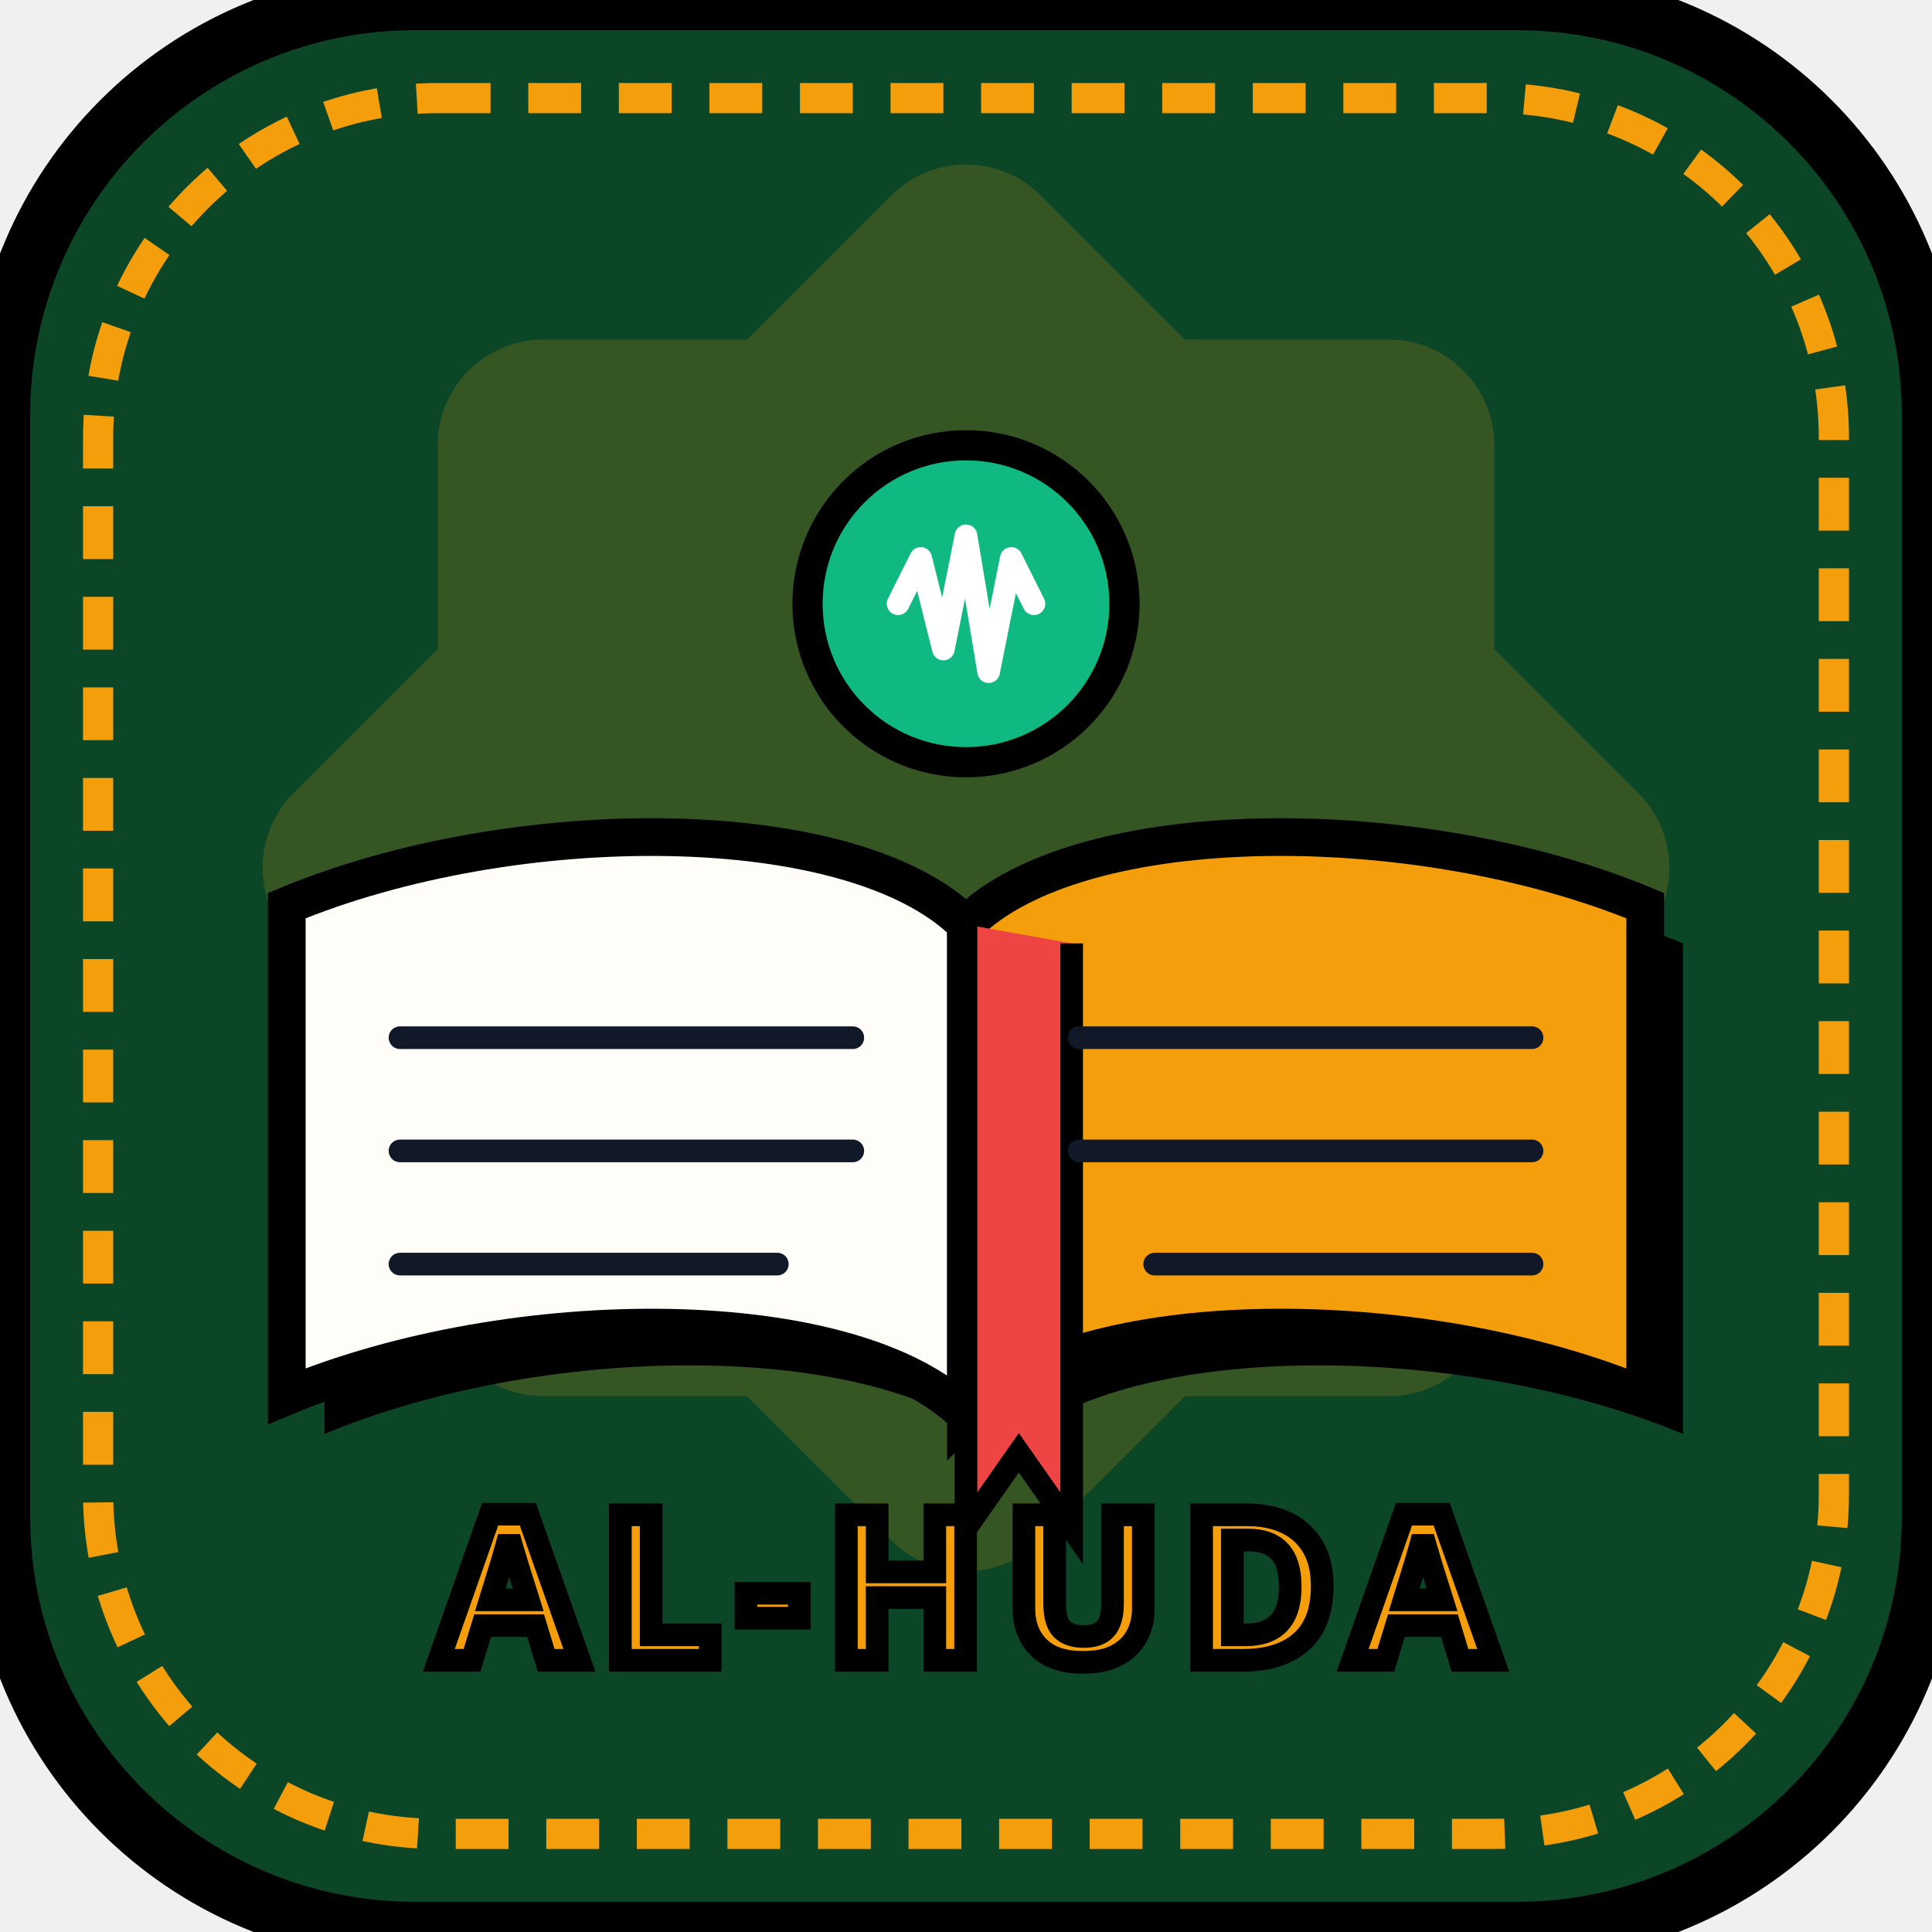
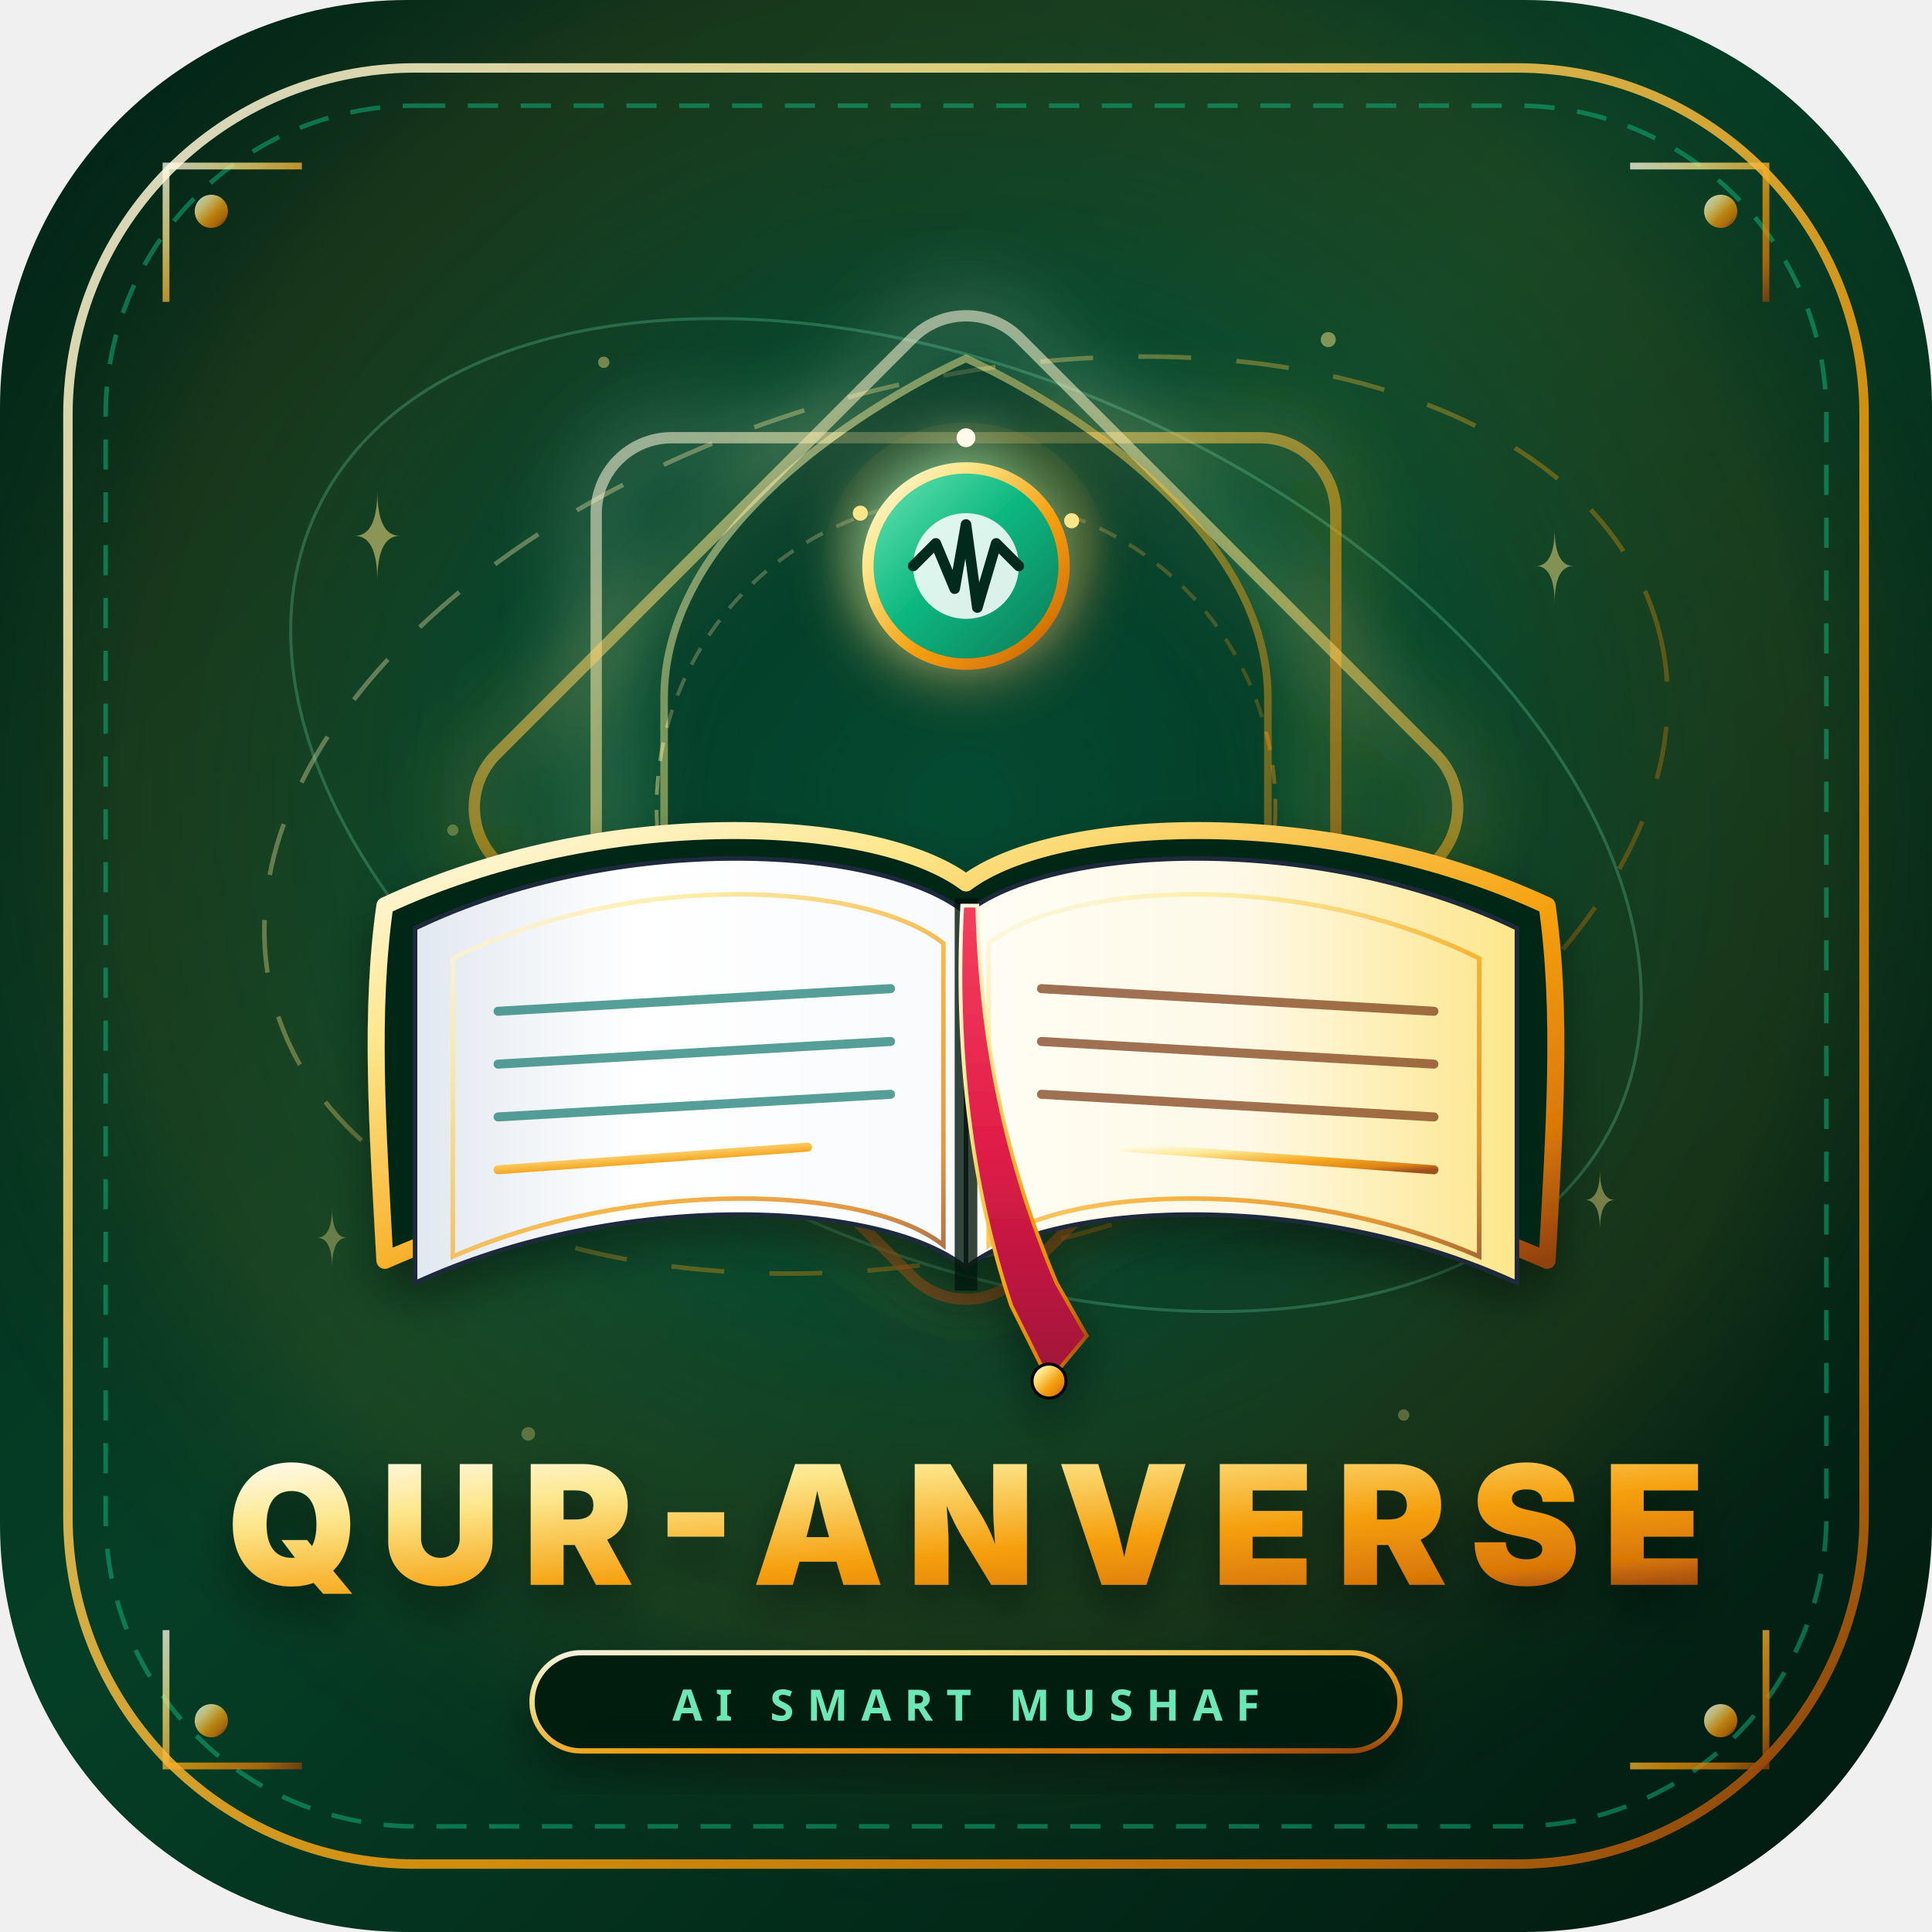
- <svg xmlns="http://www.w3.org/2000/svg" viewBox="0 0 512 512" width="512" height="512">
-   <rect width="512" height="512" rx="110" fill="#0B4627" stroke="#000000" stroke-width="16" />
-   <rect x="26" y="26" width="460" height="460" rx="90" fill="none" stroke="#F59E0B" stroke-width="8" stroke-dasharray="14 10" />
-   <g transform="translate(256, 230)" fill="#F59E0B" opacity="0.18">
-     <rect x="-140" y="-140" width="280" height="280" rx="28" />
-     <rect x="-140" y="-140" width="280" height="280" rx="28" transform="rotate(45)" />
+ <svg xmlns="http://www.w3.org/2000/svg" viewBox="0 0 512 512" width="192" height="192">
+   <defs>
+     <linearGradient id="bgGrad" x1="0%" y1="0%" x2="100%" y2="100%">
+       <stop offset="0%" stop-color="#022316" />
+       <stop offset="45%" stop-color="#053e26" />
+       <stop offset="100%" stop-color="#01180e" />
+     </linearGradient>
+     <radialGradient id="nebulaGlow" cx="50%" cy="42%" r="58%">
+       <stop offset="0%" stop-color="#10B981" stop-opacity="0.32" />
+       <stop offset="40%" stop-color="#059669" stop-opacity="0.18" />
+       <stop offset="75%" stop-color="#F59E0B" stop-opacity="0.08" />
+       <stop offset="100%" stop-color="#000000" stop-opacity="0" />
+     </radialGradient>
+     <linearGradient id="goldMetallic" x1="0%" y1="0%" x2="100%" y2="100%">
+       <stop offset="0%" stop-color="#FFFBEB" />
+       <stop offset="25%" stop-color="#FDE68A" />
+       <stop offset="60%" stop-color="#F59E0B" />
+       <stop offset="85%" stop-color="#D97706" />
+       <stop offset="100%" stop-color="#92400E" />
+     </linearGradient>
+     <linearGradient id="pageLeftGrad" x1="100%" y1="50%" x2="0%" y2="50%">
+       <stop offset="0%" stop-color="#F8FAFC" />
+       <stop offset="60%" stop-color="#FFFFFF" />
+       <stop offset="100%" stop-color="#E2E8F0" />
+     </linearGradient>
+     <linearGradient id="pageRightGrad" x1="0%" y1="50%" x2="100%" y2="50%">
+       <stop offset="0%" stop-color="#FFFDF5" />
+       <stop offset="50%" stop-color="#FEF9E7" />
+       <stop offset="100%" stop-color="#FDE68A" />
+     </linearGradient>
+     <linearGradient id="ribbonGrad" x1="0%" y1="0%" x2="0%" y2="100%">
+       <stop offset="0%" stop-color="#F43F5E" />
+       <stop offset="50%" stop-color="#E11D48" />
+       <stop offset="100%" stop-color="#9F1239" />
+     </linearGradient>
+     <linearGradient id="emeraldOrbGrad" x1="0%" y1="0%" x2="100%" y2="100%">
+       <stop offset="0%" stop-color="#6EE7B7" />
+       <stop offset="45%" stop-color="#10B981" />
+       <stop offset="100%" stop-color="#047857" />
+     </linearGradient>
+     <filter id="glowSoft" x="-20%" y="-20%" width="140%" height="140%">
+       <feGaussianBlur stdDeviation="8" result="blur" />
+       <feMerge>
+         <feMergeNode in="blur" />
+         <feMergeNode in="SourceGraphic" />
+       </feMerge>
+     </filter>
+     <filter id="glowGold" x="-30%" y="-30%" width="160%" height="160%">
+       <feGaussianBlur stdDeviation="10" result="blur" />
+       <feComponentTransfer in="blur" result="boost">
+         <feFuncA type="linear" slope="1.5" />
+       </feComponentTransfer>
+       <feMerge>
+         <feMergeNode in="boost" />
+         <feMergeNode in="SourceGraphic" />
+       </feMerge>
+     </filter>
+     <filter id="subtleShadow" x="-15%" y="-15%" width="130%" height="130%">
+       <feDropShadow dx="0" dy="6" stdDeviation="6" flood-color="#000000" flood-opacity="0.4" />
+     </filter>
+   </defs>
+   <rect width="512" height="512" rx="108" fill="url(#bgGrad)" />
+   <rect width="512" height="512" rx="108" fill="url(#nebulaGlow)" />
+   <rect x="18" y="18" width="476" height="476" rx="92" fill="none" stroke="url(#goldMetallic)" stroke-width="2.5" opacity="0.85" />
+   <rect x="28" y="28" width="456" height="456" rx="82" fill="none" stroke="#10B981" stroke-width="1.2" stroke-dasharray="8 6" opacity="0.5" />
+   <g stroke="url(#goldMetallic)" stroke-width="1.8" fill="none" opacity="0.75">
+     <path d="M 44 80 L 44 44 L 80 44" />
+     <circle cx="56" cy="56" r="3.5" fill="url(#goldMetallic)" />
+     <path d="M 468 80 L 468 44 L 432 44" />
+     <circle cx="456" cy="56" r="3.5" fill="url(#goldMetallic)" />
+     <path d="M 44 432 L 44 468 L 80 468" />
+     <circle cx="56" cy="456" r="3.5" fill="url(#goldMetallic)" />
+     <path d="M 468 432 L 468 468 L 432 468" />
+     <circle cx="456" cy="456" r="3.5" fill="url(#goldMetallic)" />
  </g>
-   <g transform="translate(256, 210)">
-     <path d="M -180 30 C -120 5, -30 5, 0 35 C 30 5, 120 5, 180 30 L 180 160 C 120 135, 30 135, 0 165 C -30 135, -120 135, -180 160 Z" fill="#000000" transform="translate(10, 10)" />
-     <path d="M -180 30 C -120 5, -30 5, 0 35 L 0 165 C -30 135, -120 135, -180 160 Z" fill="#FFFDF7" stroke="#000000" stroke-width="10" />
-     <path d="M 0 35 C 30 5, 120 5, 180 30 L 180 160 C 120 135, 30 135, 0 165 Z" fill="#F59E0B" stroke="#000000" stroke-width="10" />
-     <path d="M 0 35 L 0 195 L 14 175 L 28 195 L 28 40" fill="#EF4444" stroke="#000000" stroke-width="6" />
-     <line x1="-150" y1="65" x2="-30" y2="65" stroke="#111827" stroke-width="6" stroke-linecap="round" />
-     <line x1="-150" y1="95" x2="-30" y2="95" stroke="#111827" stroke-width="6" stroke-linecap="round" />
-     <line x1="-150" y1="125" x2="-50" y2="125" stroke="#111827" stroke-width="6" stroke-linecap="round" />
-     <line x1="30" y1="65" x2="150" y2="65" stroke="#111827" stroke-width="6" stroke-linecap="round" />
-     <line x1="30" y1="95" x2="150" y2="95" stroke="#111827" stroke-width="6" stroke-linecap="round" />
-     <line x1="50" y1="125" x2="150" y2="125" stroke="#111827" stroke-width="6" stroke-linecap="round" />
-     <g transform="translate(0, -50)">
-       <circle cx="0" cy="0" r="42" fill="#10B981" stroke="#000000" stroke-width="8" />
-       <path d="M -18 0 L -12 -12 L -6 12 L 0 -18 L 6 18 L 12 -12 L 18 0" stroke="#FFFFFF" stroke-width="6" stroke-linecap="round" stroke-linejoin="round" fill="none" />
+   <g fill="#FDE68A" opacity="0.6">
+     <path d="M 100 130 Q 100 142 106 142 Q 100 142 100 154 Q 100 142 94 142 Q 100 142 100 130 Z" opacity="0.85" />
+     <path d="M 412 140 Q 412 150 417 150 Q 412 150 412 160 Q 412 150 407 150 Q 412 150 412 140 Z" opacity="0.8" />
+     <path d="M 88 320 Q 88 328 92 328 Q 88 328 88 336 Q 88 328 84 328 Q 88 328 88 320 Z" opacity="0.6" />
+     <path d="M 424 310 Q 424 318 428 318 Q 424 318 424 326 Q 424 318 420 318 Q 424 318 424 310 Z" opacity="0.7" />
+     <circle cx="160" cy="96" r="1.5" opacity="0.7" />
+     <circle cx="352" cy="90" r="2" opacity="0.8" />
+     <circle cx="120" cy="220" r="1.5" opacity="0.5" />
+     <circle cx="390" cy="240" r="1.5" opacity="0.6" />
+     <circle cx="140" cy="380" r="1.8" opacity="0.5" />
+     <circle cx="372" cy="375" r="1.5" opacity="0.5" />
+   </g>
+   <ellipse cx="256" cy="216" rx="190" ry="115" fill="none" stroke="url(#goldMetallic)" stroke-width="1.2" stroke-dasharray="14 12" opacity="0.35" transform="rotate(-15 256 216)" />
+   <ellipse cx="256" cy="216" rx="190" ry="115" fill="none" stroke="#6EE7B7" stroke-width="0.8" opacity="0.25" transform="rotate(25 256 216)" />
+   <g transform="translate(256, 214)" filter="url(#glowGold)">
+     <rect x="-98" y="-98" width="196" height="196" rx="20" fill="none" stroke="url(#goldMetallic)" stroke-width="3" opacity="0.55" />
+     <rect x="-98" y="-98" width="196" height="196" rx="20" fill="none" stroke="url(#goldMetallic)" stroke-width="3" opacity="0.55" transform="rotate(45)" />
+     <circle cx="0" cy="0" r="82" fill="none" stroke="url(#goldMetallic)" stroke-width="1" stroke-dasharray="5 4" opacity="0.5" />
+   </g>
+   <path d="M 176 295 L 176 185 C 176 130, 256 95, 256 95 C 256 95, 336 130, 336 185 L 336 295 Z" fill="#042C1B" stroke="url(#goldMetallic)" stroke-width="2" opacity="0.45" filter="url(#subtleShadow)" />
+   <g transform="translate(256, 218)" filter="url(#subtleShadow)">
+     <path d="M -154 22 C -96 -5, -24 -2, 0 16 C 24 -2, 96 -5, 154 22 C 158 50, 156 80, 154 116 C 96 90, 24 93, 0 114 C -24 93, -96 90, -154 116 C -156 80, -158 50, -154 22 Z" fill="#032516" stroke="url(#goldMetallic)" stroke-width="4.5" stroke-linejoin="round" />
+     <path d="M -146 28 C -92 2, -22 6, 0 24 L 0 118 C -22 100, -92 97, -146 122 Z" fill="url(#pageLeftGrad)" stroke="#1E293B" stroke-width="1.2" />
+     <path d="M -136 36 C -88 12, -26 16, -6 32 L -6 112 C -26 96, -88 94, -136 115 Z" fill="none" stroke="url(#goldMetallic)" stroke-width="1.2" opacity="0.75" />
+     <line x1="-124" y1="50" x2="-20" y2="44" stroke="#0F766E" stroke-width="2.4" stroke-linecap="round" opacity="0.7" />
+     <line x1="-124" y1="64" x2="-20" y2="58" stroke="#0F766E" stroke-width="2.4" stroke-linecap="round" opacity="0.7" />
+     <line x1="-124" y1="78" x2="-20" y2="72" stroke="#0F766E" stroke-width="2.4" stroke-linecap="round" opacity="0.7" />
+     <line x1="-124" y1="92" x2="-42" y2="86" stroke="url(#goldMetallic)" stroke-width="2.4" stroke-linecap="round" opacity="0.9" />
+     <path d="M 0 24 C 22 6, 92 2, 146 28 L 146 122 C 92 97, 22 100, 0 118 Z" fill="url(#pageRightGrad)" stroke="#1E293B" stroke-width="1.2" />
+     <path d="M 6 32 C 26 16, 88 12, 136 36 L 136 115 C 88 94, 26 96, 6 112 Z" fill="none" stroke="url(#goldMetallic)" stroke-width="1.2" opacity="0.75" />
+     <line x1="20" y1="44" x2="124" y2="50" stroke="#78350F" stroke-width="2.4" stroke-linecap="round" opacity="0.7" />
+     <line x1="20" y1="58" x2="124" y2="64" stroke="#78350F" stroke-width="2.4" stroke-linecap="round" opacity="0.7" />
+     <line x1="20" y1="72" x2="124" y2="78" stroke="#78350F" stroke-width="2.4" stroke-linecap="round" opacity="0.7" />
+     <line x1="42" y1="86" x2="124" y2="92" stroke="url(#goldMetallic)" stroke-width="2.4" stroke-linecap="round" opacity="0.9" />
+     <path d="M -3 20 L 3 20 L 3 124 L -3 124 Z" fill="#01160C" opacity="0.8" />
+     <path d="M -1 22 Q -4 80 12 128 L 22 148 L 32 136 L 24 122 Q 4 75 3 22 Z" fill="url(#ribbonGrad)" stroke="url(#goldMetallic)" stroke-width="1" />
+     <circle cx="22" cy="148" r="4.5" fill="url(#goldMetallic)" stroke="#000000" stroke-width="0.8" />
+   </g>
+   <g transform="translate(256, 150)" filter="url(#glowSoft)">
+     <circle cx="0" cy="0" r="38" fill="url(#nebulaGlow)" opacity="0.9" />
+     <circle cx="0" cy="0" r="26" fill="url(#emeraldOrbGrad)" stroke="url(#goldMetallic)" stroke-width="3" />
+     <circle cx="0" cy="0" r="14" fill="#FFFFFF" opacity="0.85" />
+     <path d="M -14 0 L -8 -6 L -3 6 L 0 -11 L 3 11 L 8 -6 L 14 0" fill="none" stroke="#022C1A" stroke-width="2.8" stroke-linecap="round" stroke-linejoin="round" />
+     <circle cx="-28" cy="-14" r="2" fill="#FDE68A" />
+     <circle cx="28" cy="-12" r="2" fill="#FDE68A" />
+     <circle cx="0" cy="-34" r="2.5" fill="#FFFBEB" />
+   </g>
+   <g filter="url(#subtleShadow)">
+     <text x="256" y="420" font-family="'Outfit', 'Plus Jakarta Sans', system-ui, -apple-system, sans-serif" font-weight="900" font-size="44" fill="url(#goldMetallic)" text-anchor="middle" letter-spacing="6">QUR-ANVERSE</text>
+     <g transform="translate(256, 452)">
+       <rect x="-115" y="-14" width="230" height="26" rx="13" fill="#021C11" stroke="url(#goldMetallic)" stroke-width="1.4" opacity="0.95" />
+       <text x="0" y="4" font-family="'Plus Jakarta Sans', 'Outfit', system-ui, sans-serif" font-weight="800" font-size="11.5" fill="#6EE7B7" text-anchor="middle" letter-spacing="3.5">AI SMART MUSHAF</text>
    </g>
  </g>
-   <text x="256" y="440" font-family="'Outfit', 'Plus Jakarta Sans', sans-serif" font-weight="900" font-size="54" fill="#F59E0B" text-anchor="middle" stroke="#000000" stroke-width="6" letter-spacing="6">AL-HUDA</text>
</svg>
